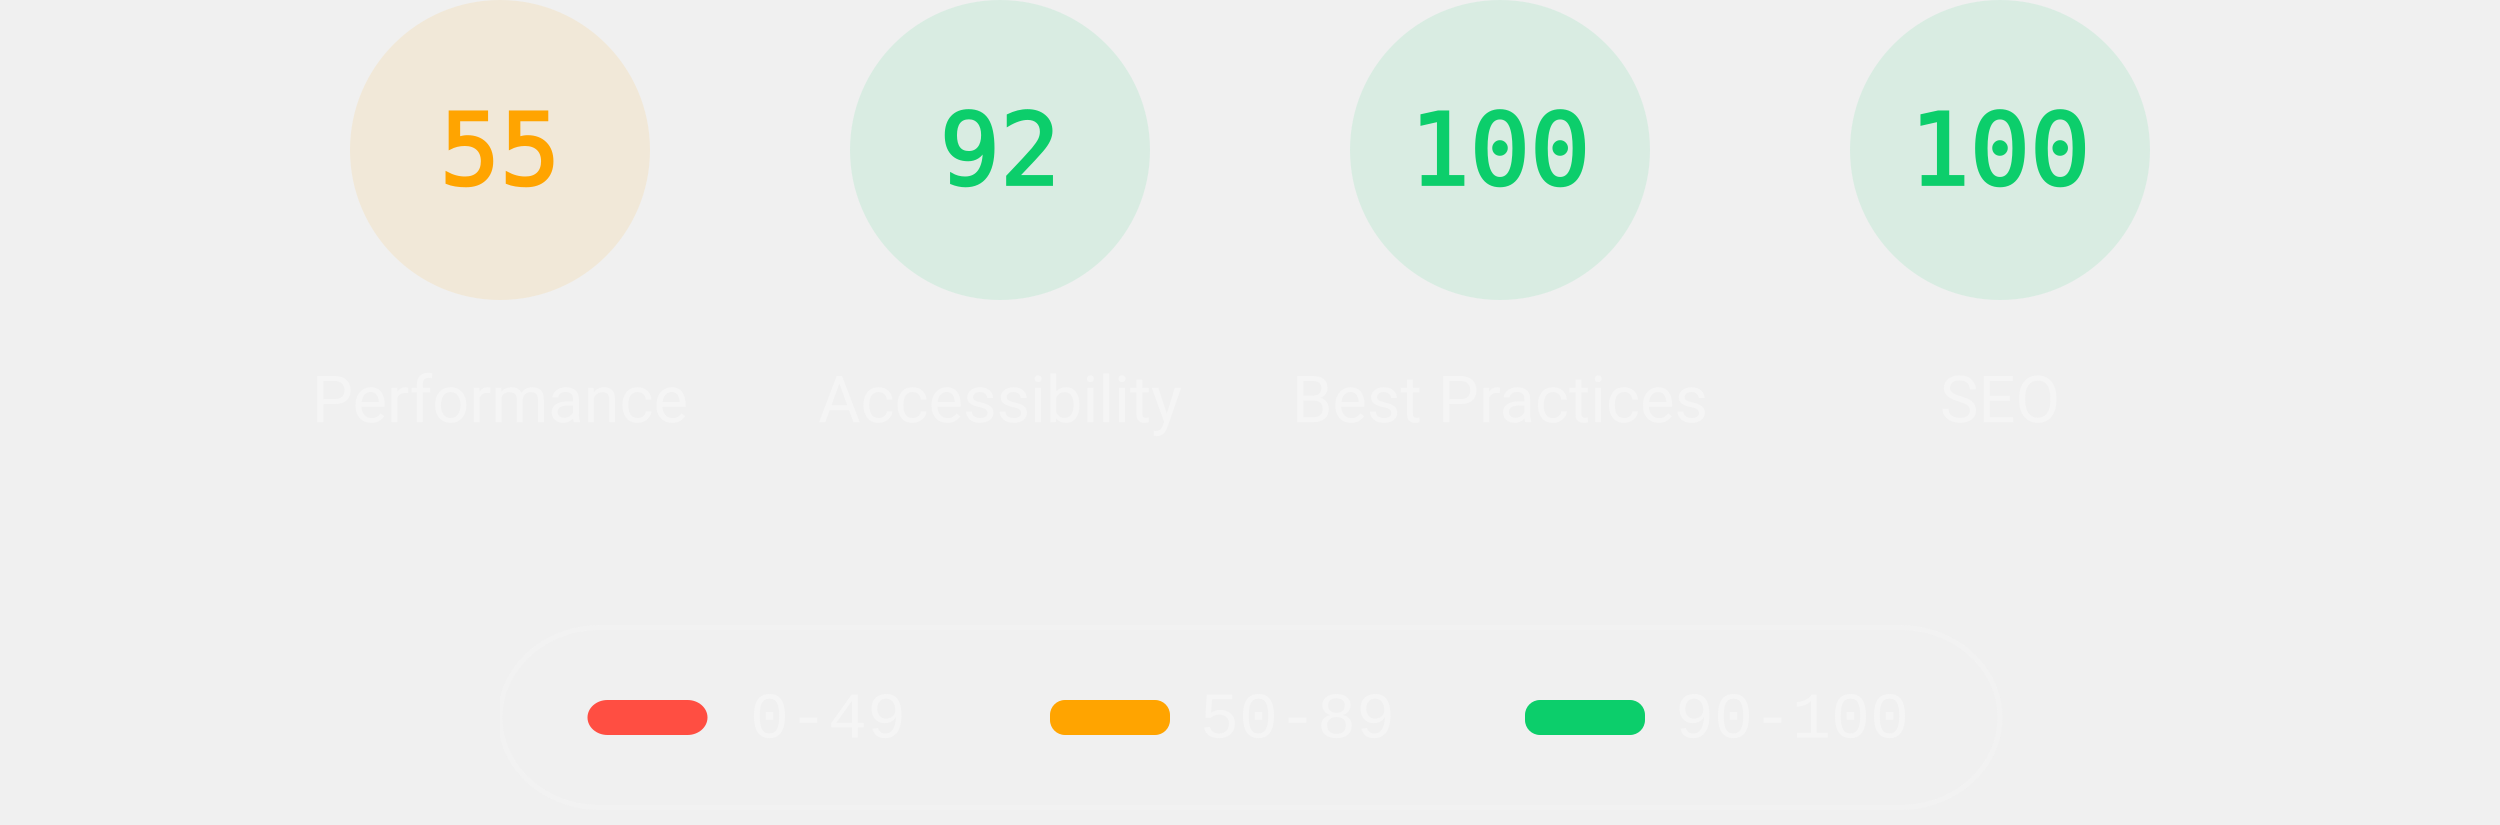
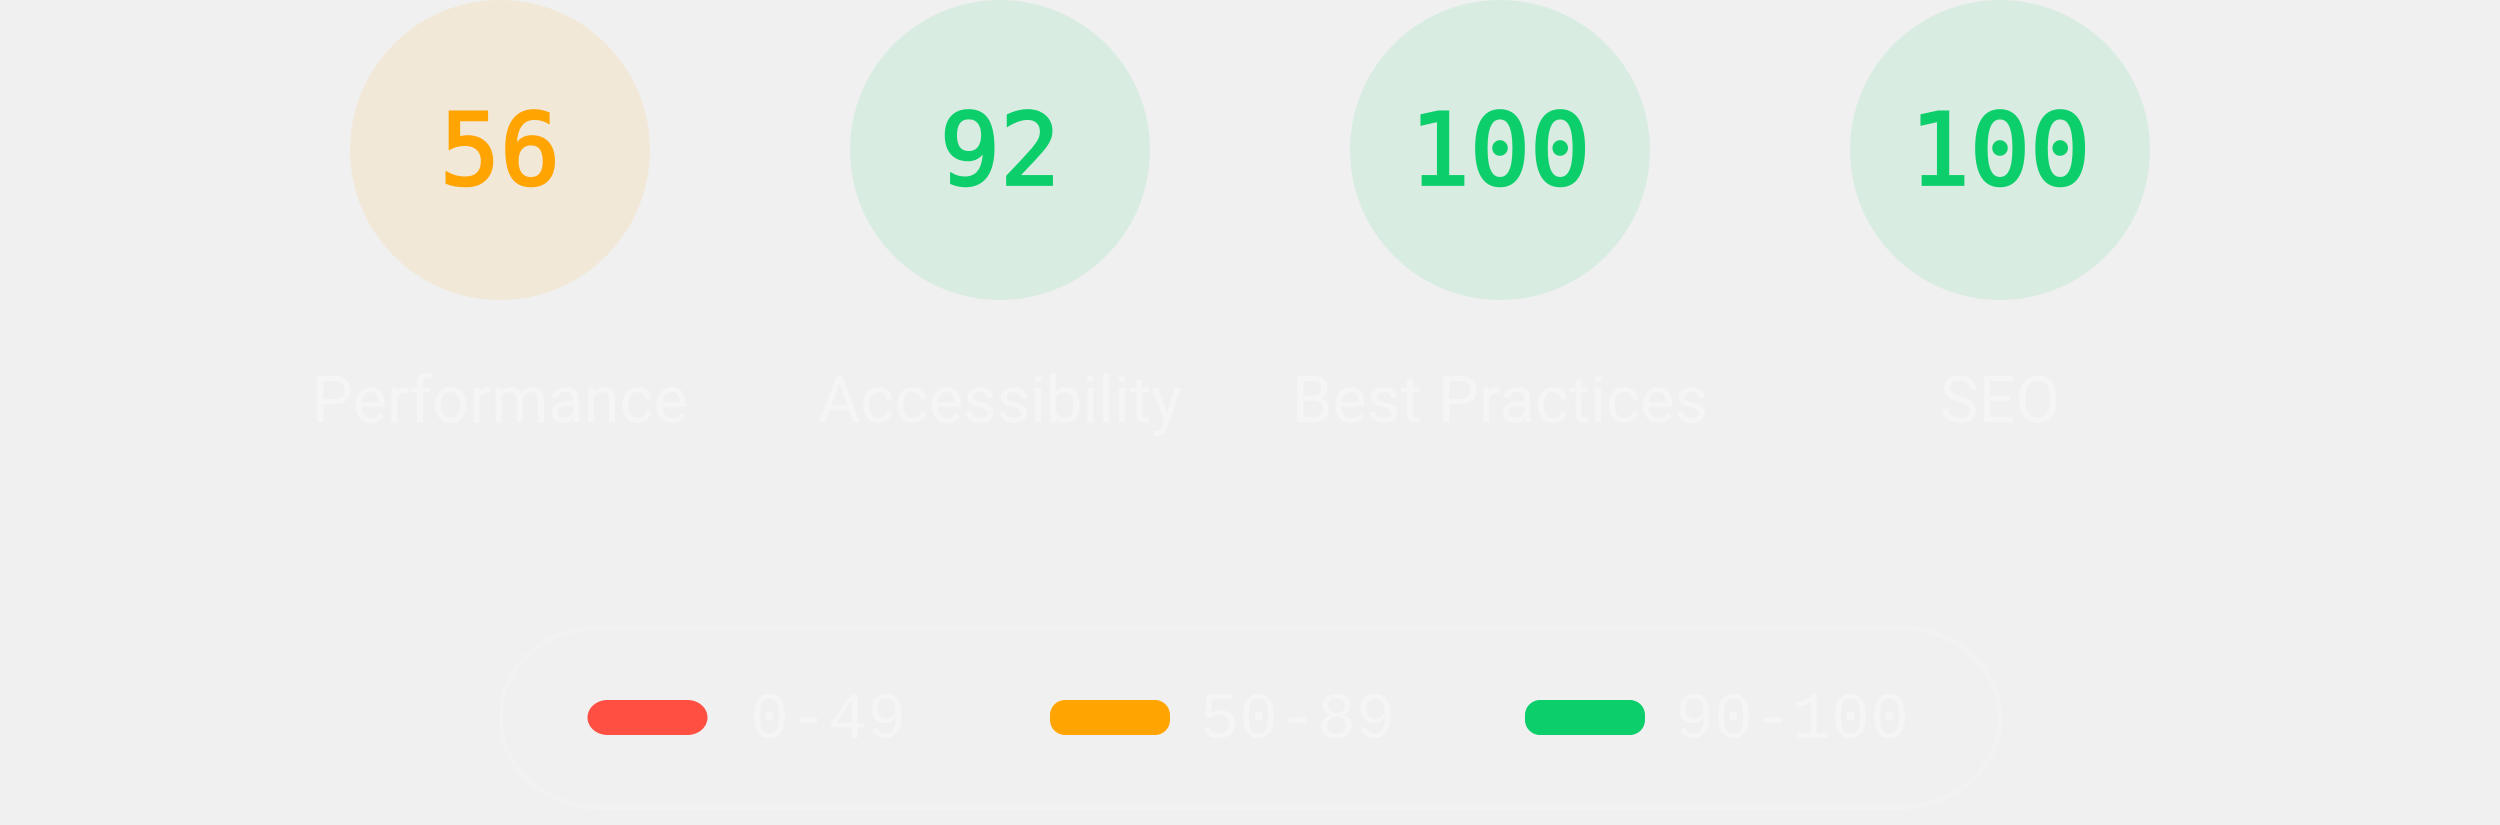
<svg xmlns="http://www.w3.org/2000/svg" class="theme--dark" fill="none" width="1000" height="330">
  <style>
			.gauge-base {
				opacity: 0.1
			}

			.gauge-arc {
				fill: none;
				animation-delay: 250ms;
				stroke-linecap: round;
				transform: rotate(-90deg);
				transform-origin: 100px 60px;
				animation: load-gauge 1s ease forwards
			}

			.guage-text {
				font-size: 40px;
				font-family: monospace;
				text-align: center
			}

			.guage-red {
				color: #ff4e42;
				fill: #ff4e42;
				stroke: #ff4e42
			}
			.guage-orange {
				color: #ffa400;
				fill: #ffa400;
				stroke: #ffa400
			}
			.guage-green {
				color: #0cce6b;
				fill: #0cce6b;
				stroke: #0cce6b
			}
			.theme--agnostic .guage-undefined {
				color: #5c5c5c;
				fill: #5c5c5c;
				stroke: #5c5c5c
			}
			.theme--light .guage-undefined {
				color: #1e1e1e;
				fill: #1e1e1e;
				stroke: #1e1e1e
			}
			.theme--dark .guage-undefined {
				color: #f5f5f5;
				fill: #f5f5f5;
				stroke: #f5f5f5
			}

			.guage-title {
				stroke: none;
				font-size: 26px;
				line-height: 26px;
				font-family: Roboto, Halvetica, Arial, sans-serif
			}
			.metric.guage-title {
				font-family: 'Courier New', Courier, monospace
			}
			.theme--agnostic .guage-title {
				color: #737373;
				fill: #737373
			}
			.theme--light .guage-title {
				color: #212121;
				fill: #212121
			}
			.theme--dark .guage-title {
				color: #f5f5f5;
				fill: #f5f5f5
			}

			@keyframes load-gauge {
				from {
					stroke-dasharray: 0 352.858
				}
			}
			.lh-gauge--pwa__disc {
				fill: #e0e0e0
			}
			.lh-gauge--pwa__logo {
				position: relative;
				fill: #b0b0b0
			}
			.lh-gauge--pwa__invisible {
				display: none
			}
			.lh-gauge--pwa__visible {
				display: inline
			}
			.guage-invisible {
				display: none
			}
			.lh-gauge--pwa__logo--primary-color {
				fill: #304ffe
			}
			.theme--agnostic .lh-gauge--pwa__logo--secondary-color {
				fill: #787878
			}
			.theme--light .lh-gauge--pwa__logo--secondary-color {
				fill: #3d3d3d
			}
			.theme--dark .lh-gauge--pwa__logo--secondary-color {
				fill: #d8b6b6
			}
			.theme--light #svg_2 {
				stroke: #00000022
			}
			.theme--agnostic #svg_2 {
				stroke: #616161
			}
			.theme--light #svg_2 {
				stroke: #00000022
			}
			.theme--dark #svg_2 {
				stroke: #f5f5f566
			}
		</style>
  <svg class="guage-div guage-perf guage-orange" viewBox="0 0 200 200" width="200" height="200" x="100" y="0">
    <circle class="gauge-base" r="56" cx="100" cy="60" stroke-width="8" />
-     <circle class="gauge-arc guage-arc-1" r="56" cx="100" cy="60" stroke-width="8" style="stroke-dasharray: 193.522, 351.858;" />
-     <text class="guage-text" x="100px" y="60px" alignment-baseline="central" dominant-baseline="central" text-anchor="middle">55</text>
+     <circle class="gauge-arc guage-arc-1" r="56" cx="100" cy="60" stroke-width="8" style="stroke-dasharray: 197.04, 351.858;" />
+     <text class="guage-text" x="100px" y="60px" alignment-baseline="central" dominant-baseline="central" text-anchor="middle">56</text>
    <text class="guage-title" x="100px" y="160px" alignment-baseline="central" dominant-baseline="central" text-anchor="middle">Performance</text>
  </svg>
  <svg class="guage-div guage-acc guage-green" viewBox="0 0 200 200" width="200" height="200" x="300" y="0">
    <circle class="gauge-base" r="56" cx="100" cy="60" stroke-width="8" />
    <circle class="gauge-arc guage-arc-2" r="56" cx="100" cy="60" stroke-width="8" style="stroke-dasharray: 323.709, 351.858;" />
    <text class="guage-text" x="100px" y="60px" alignment-baseline="central" dominant-baseline="central" text-anchor="middle">92</text>
    <text class="guage-title" x="100px" y="160px" alignment-baseline="central" dominant-baseline="central" text-anchor="middle">Accessibility</text>
  </svg>
  <svg class="guage-div guage-best guage-green" viewBox="0 0 200 200" width="200" height="200" x="500" y="0">
    <circle class="gauge-base" r="56" cx="100" cy="60" stroke-width="8" />
    <circle class="gauge-arc guage-arc-3" r="56" cx="100" cy="60" stroke-width="8" style="stroke-dasharray: 351.858, 351.858;" />
    <text class="guage-text" x="100px" y="60px" alignment-baseline="central" dominant-baseline="central" text-anchor="middle">100</text>
    <text class="guage-title" x="100px" y="160px" alignment-baseline="central" dominant-baseline="central" text-anchor="middle">Best Practices</text>
  </svg>
  <svg class="guage-div guage-seo guage-green" viewBox="0 0 200 200" width="200" height="200" x="700" y="0">
    <circle class="gauge-base" r="56" cx="100" cy="60" stroke-width="8" />
    <circle class="gauge-arc guage-arc-4" r="56" cx="100" cy="60" stroke-width="8" style="stroke-dasharray: 351.858, 351.858;" />
    <text class="guage-text" x="100px" y="60px" alignment-baseline="central" dominant-baseline="central" text-anchor="middle">100</text>
    <text class="guage-title" x="100px" y="160px" alignment-baseline="central" dominant-baseline="central" text-anchor="middle">SEO</text>
  </svg>
  <svg class="guage-div guage-pwa guage-invisible" viewBox="0 0 200 200" width="200" height="200" x="900" y="0">
    <svg viewBox="0 0 60 60" width="112" height="112" x="44" y="4">
      <defs>
        <linearGradient id="lh-gauge--pwa__check-circle__gradient-0" x1="50%" y1="0%" x2="50%" y2="100%">
          <stop stop-color="#00C852" offset="0%" />
          <stop stop-color="#009688" offset="100%" />
        </linearGradient>
        <linearGradient id="lh-gauge--pwa__installable__shadow-gradient-0" x1="76.056%" x2="24.111%" y1="82.995%" y2="24.735%">
          <stop stop-color="#A5D6A7" offset="0%" />
          <stop stop-color="#80CBC4" offset="100%" />
        </linearGradient>
        <linearGradient id="lh-gauge--pwa__fast-reliable__shadow-gradient-0" x1="76.056%" y1="82.995%" x2="25.678%" y2="26.493%">
          <stop stop-color="#64B5F6" offset="0%" />
          <stop stop-color="#2979FF" offset="100%" />
        </linearGradient>
        <g id="lh-gauge--pwa__fast-reliable-badge-0">
          <circle fill="#FFFFFF" cx="10" cy="10" r="10" />
          <path fill="#304FFE" d="M10 3.58l5.25 2.34v3.5c0 3.23-2.24 6.26-5.25 7-3.01-.74-5.25-3.77-5.25-7v-3.5L10 3.58zm-.47 10.74l2.76-4.83.03-.07c.04-.08 0-.24-.22-.24h-1.64l.47-3.26h-.47l-2.7 4.77c-.02.01.05-.1-.04.05-.09.16-.1.31.18.31h1.63l-.47 3.27h.47z" />
        </g>
        <g id="lh-gauge--pwa__installable-badge-0">
          <circle fill="#FFFFFF" cx="10" cy="10" r="10" />
          <path fill="#009688" d="M10 4.167A5.835 5.835 0 0 0 4.167 10 5.835 5.835 0 0 0 10 15.833 5.835 5.835 0 0 0 15.833 10 5.835 5.835 0 0 0 10 4.167zm2.917 6.416h-2.334v2.334H9.417v-2.334H7.083V9.417h2.334V7.083h1.166v2.334h2.334v1.166z" />
        </g>
      </defs>
      <g stroke="none" fill-rule="nonzero">
        <circle class="lh-gauge--pwa__disc" cx="30" cy="30" r="30" />
        <g class="lh-gauge--pwa__logo">
          <path d="M35.66 19.39l.7-1.75h2L37.4 15 38.6 12l3.4 9h-2.51l-.58-1.61z" />
          <path d="M33.52 21l3.65-9h-2.42l-2.5 5.82L30.5 12h-1.86l-1.9 5.82-1.35-2.65-1.21 3.72L25.4 21h2.38l1.72-5.2 1.64 5.2z" />
          <path fill-rule="nonzero" d="M20.3 17.91h1.48c.45 0 .85-.05 1.2-.15l.39-1.18 1.07-3.3a2.64 2.64 0 0 0-.28-.37c-.55-.6-1.36-.91-2.42-.91H18v9h2.3V17.9zm1.96-3.84c.22.22.33.5.33.87 0 .36-.1.65-.29.87-.2.23-.59.35-1.15.35h-.86v-2.41h.87c.52 0 .89.1 1.1.32z" />
        </g>
        <rect class="lh-gauge--pwa__component lh-gauge--pwa__na-line lh-gauge--pwa__invisible" fill="#FFFFFF" x="20" y="32" width="20" height="4" rx="2" />
        <g class="lh-gauge--pwa__component lh-gauge--pwa__fast-reliable-badge lh-gauge--pwa__invisible" transform="translate(20, 29)">
          <path fill="url(#lh-gauge--pwa__fast-reliable__shadow-gradient-0)" d="M33.63 19.49A30 30 0 0 1 16.2 30.36L3 17.14 17.14 3l16.49 16.49z" />
          <use href="#lh-gauge--pwa__fast-reliable-badge-0" />
        </g>
        <g class="lh-gauge--pwa__component lh-gauge--pwa__installable-badge lh-gauge--pwa__invisible" transform="translate(20, 29)">
          <path fill="url(#lh-gauge--pwa__installable__shadow-gradient-0)" d="M33.629 19.487c-4.272 5.453-10.391 9.39-17.415 10.869L3 17.142 17.142 3 33.63 19.487z" />
          <use href="#lh-gauge--pwa__installable-badge-0" />
        </g>
        <g class="lh-gauge--pwa__component lh-gauge--pwa__fast-reliable-installable-badges lh-gauge--pwa__invisible">
          <g transform="translate(8, 29)">
            <path fill="url(#lh-gauge--pwa__fast-reliable__shadow-gradient-0)" d="M16.321 30.463L3 17.143 17.142 3l22.365 22.365A29.864 29.864 0 0 1 22 31c-1.942 0-3.84-.184-5.679-.537z" />
            <use href="#lh-gauge--pwa__fast-reliable-badge-0" />
          </g>
          <g transform="translate(32, 29)">
            <path fill="url(#lh-gauge--pwa__installable__shadow-gradient-0)" d="M25.982 11.84a30.107 30.107 0 0 1-13.08 15.203L3 17.143 17.142 3l8.84 8.84z" />
            <use href="#lh-gauge--pwa__installable-badge-0" />
          </g>
        </g>
        <g class="lh-gauge--pwa__component lh-gauge--pwa__check-circle lh-gauge--pwa__invisible" transform="translate(18, 28)">
          <circle fill="#FFFFFF" cx="12" cy="12" r="12" />
          <path fill="url(#lh-gauge--pwa__check-circle__gradient-0)" d="M12 2a10 10 0 1 0 0 20 10 10 0 0 0 0-20zm-2 15l-5-5 1.41-1.41L10 14.17l7.59-7.59L19 8l-9 9z" />
        </g>
      </g>
    </svg>
    <text class="guage-title" y="160px" alignment-baseline="central" dominant-baseline="central" text-anchor="middle">
      <tspan x="100px" dy="-6px">Progressive</tspan>
      <tspan x="100px" dy="30px">Web App</tspan>
    </text>
  </svg>
  <svg width="604" height="76" x="200" y="250">
    <g>
      <rect fill="none" id="canvas_background" height="80" width="604" y="-1" x="-1" />
      <g display="none" overflow="visible" y="0" x="0" height="100%" width="100%" id="canvasGrid">
        <rect fill="url(#gridpattern)" stroke-width="0" y="0" x="0" height="100%" width="100%" />
      </g>
    </g>
    <g>
      <rect fill-opacity="0" stroke-width="2" rx="40" id="svg_2" height="72" width="600" y="1" x="0" fill="#000000" />
      <rect stroke="#000" rx="8" id="svg_3" height="14" width="48" y="30" x="35" stroke-opacity="null" stroke-width="0" fill="#ff4e42" />
      <rect stroke="#000" rx="6" id="svg_4" height="14" width="48" y="30" x="220" stroke-opacity="null" stroke-width="0" fill="#ffa400" />
      <rect stroke="#000" rx="6" id="svg_5" height="14" width="48" y="30" x="410" stroke-opacity="null" stroke-width="0" fill="#0cce6b" />
      <text class="metric guage-title" xml:space="preserve" text-anchor="start" font-size="26" id="svg_6" y="45" x="100" stroke-opacity="null" stroke-width="0" stroke="#000">0-49</text>
      <text class="metric guage-title" xml:space="preserve" text-anchor="start" font-size="26" id="svg_7" y="45" x="280" stroke-opacity="null" stroke-width="0" stroke="#000">50-89</text>
      <text class="metric guage-title" xml:space="preserve" text-anchor="start" font-size="26" id="svg_8" y="45" x="470" stroke-opacity="null" stroke-width="0" stroke="#000">90-100</text>
    </g>
  </svg>
</svg>
